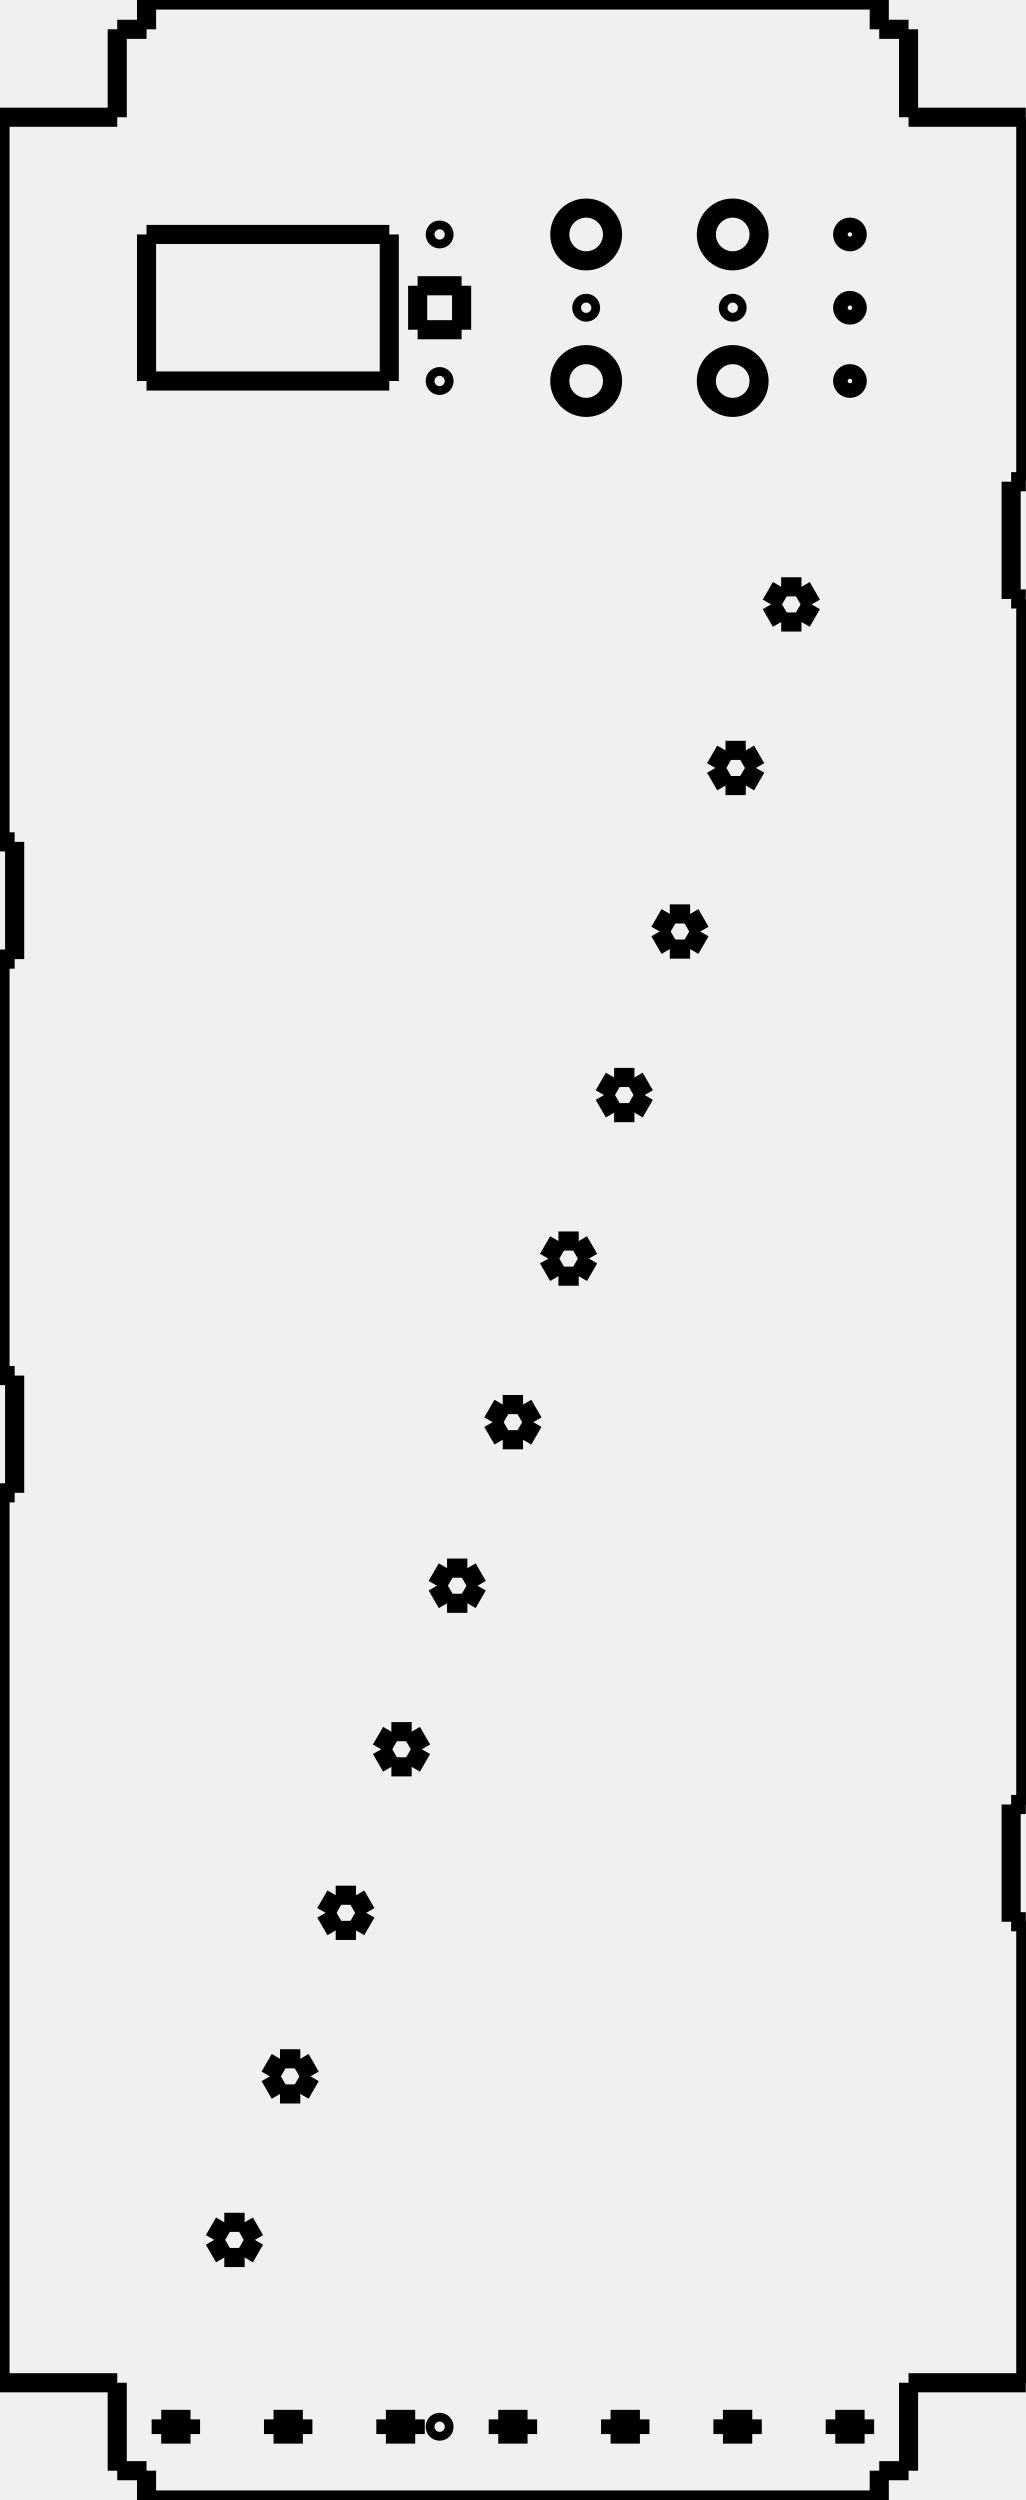
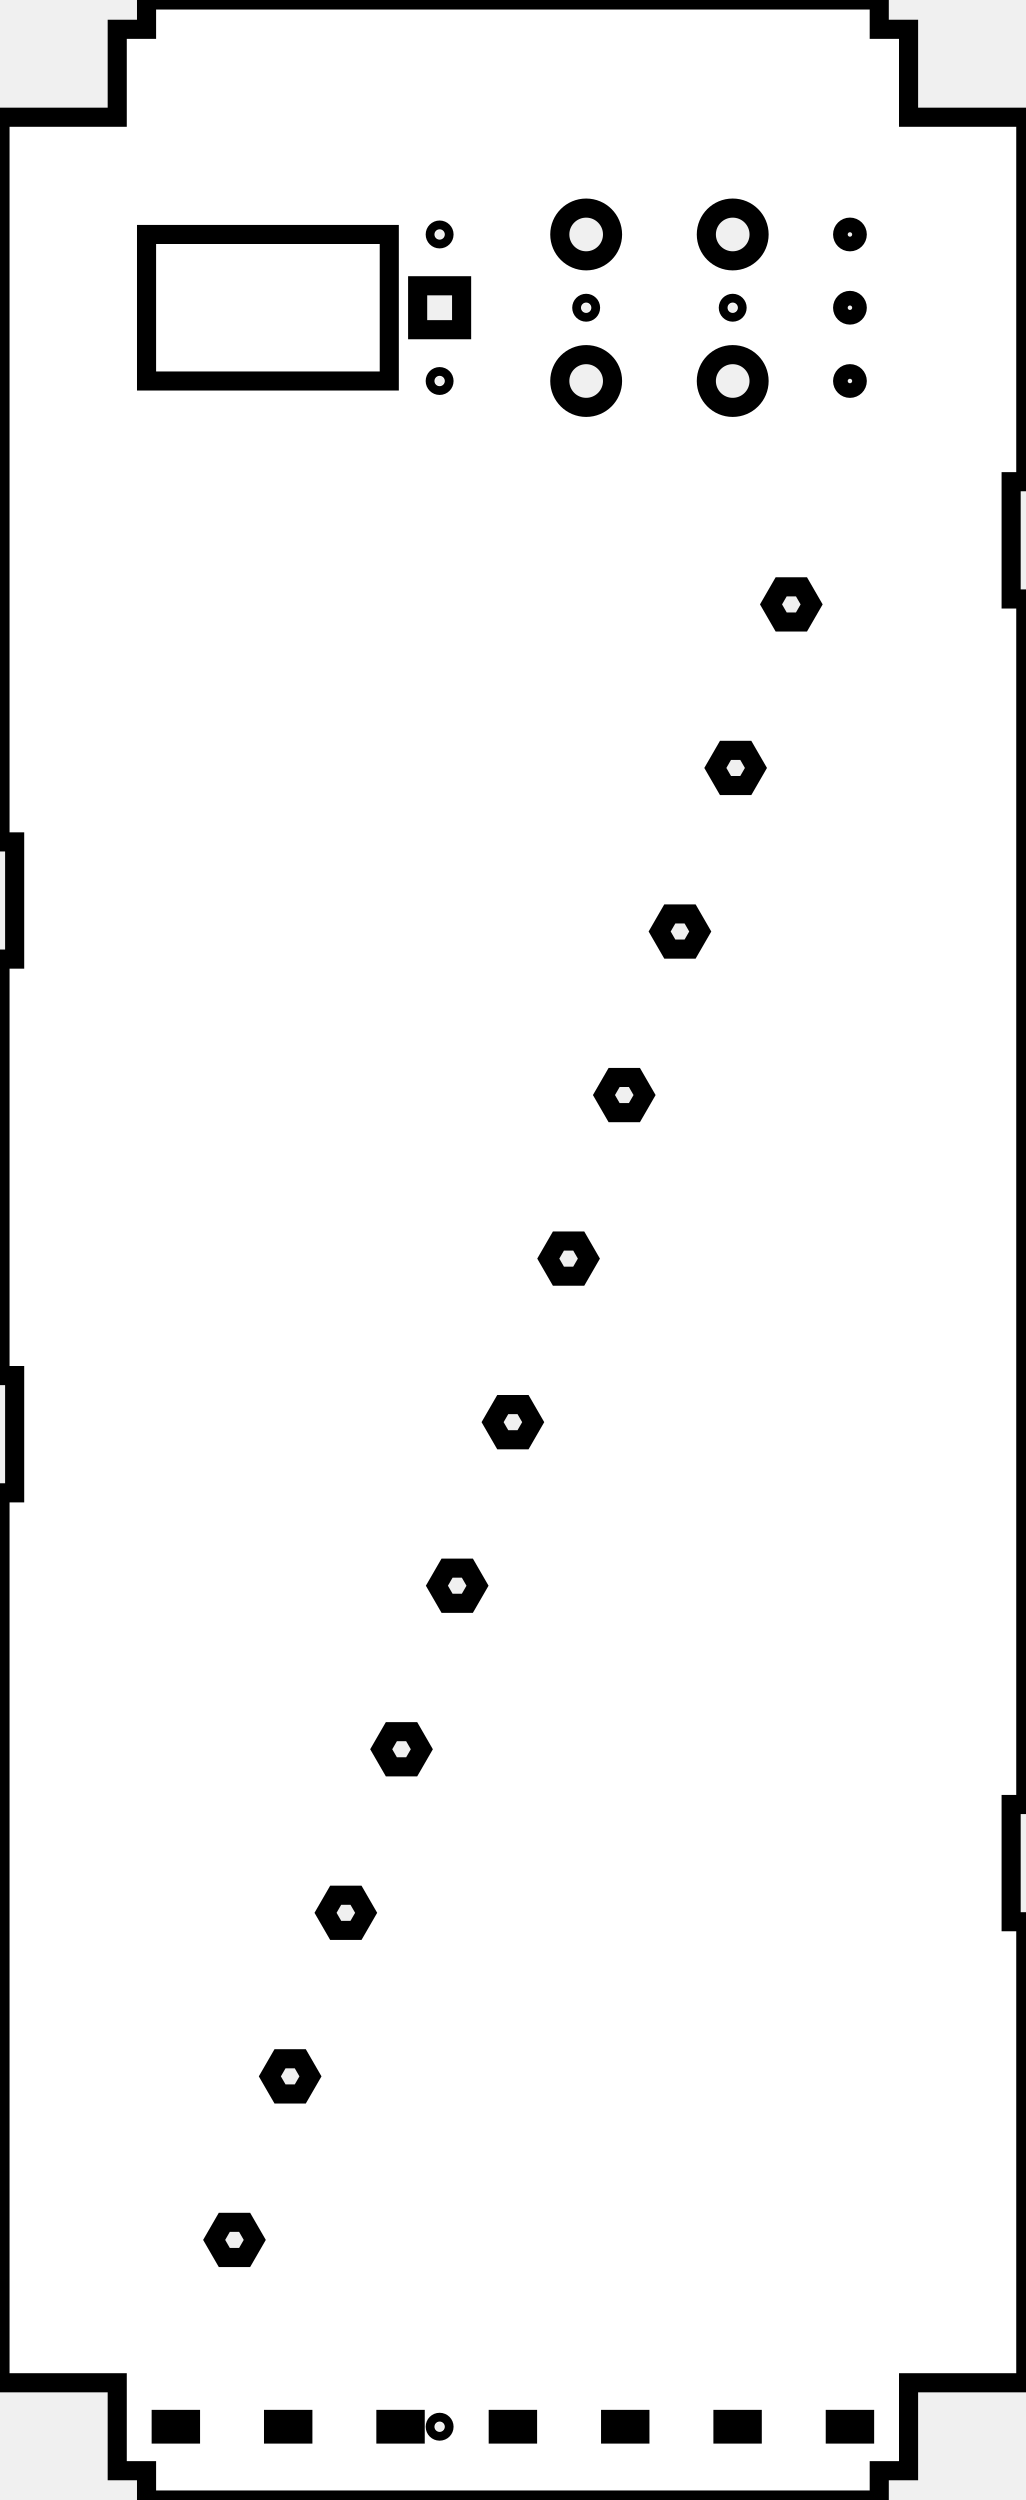
<svg xmlns="http://www.w3.org/2000/svg" viewBox="0 -853 350 853">
  <g stroke="#000000" stroke-width="1%" fill="none">
    <symbol id="point" viewport="-2 -2 2 2">
      <path d="M-2 0 H2 M0 -2 V2 M-1.5 -1.5 L1.5 1.5 M-1.5 1.5 L1.5 -1.5" />
    </symbol>
    <g id="">
-       <path fill="none" stroke="black" d="M50 -853 L300 -853" />
-       <path fill="none" stroke="black" d="M300 -853 L300 -843" />
-       <path fill="none" stroke="black" d="M300 -843 L310 -843" />
-       <path fill="none" stroke="black" d="M310 -843 L310 -813" />
-       <path fill="none" stroke="black" d="M310 -813 L350 -813" />
-       <path fill="none" stroke="black" d="M350 -813 L350 -688.64" />
-       <path fill="none" stroke="black" d="M350 -688.64 L345 -688.64" />
-       <path fill="none" stroke="black" d="M345 -688.64 L345 -648.64" />
-       <path fill="none" stroke="black" d="M345 -648.64 L350 -648.64" />
-       <path fill="none" stroke="black" d="M350 -648.64 L350 -237.304" />
-       <path fill="none" stroke="black" d="M350 -237.304 L345 -237.304" />
-       <path fill="none" stroke="black" d="M345 -237.304 L345 -197.304" />
-       <path fill="none" stroke="black" d="M345 -197.304 L350 -197.304" />
-       <path fill="none" stroke="black" d="M350 -197.304 L350 -40" />
-       <path fill="none" stroke="black" d="M350 -40 L310 -40" />
-       <path fill="none" stroke="black" d="M310 -40 L310 -10" />
-       <path fill="none" stroke="black" d="M310 -10 L300 -10" />
-       <path fill="none" stroke="black" d="M300 -10 L300 0" />
-       <path fill="none" stroke="black" d="M300 0 L50 0" />
-       <path fill="none" stroke="black" d="M50 0 L50 -10" />
-       <path fill="none" stroke="black" d="M50 -10 L40 -10" />
-       <path fill="none" stroke="black" d="M40 -10 L40 -40" />
-       <path fill="none" stroke="black" d="M40 -40 L0 -40" />
-       <path fill="none" stroke="black" d="M0 -40 L0 -343.653" />
-       <path fill="none" stroke="black" d="M0 -343.653 L5 -343.653" />
-       <path fill="none" stroke="black" d="M5 -343.653 L5 -383.653" />
-       <path fill="none" stroke="black" d="M5 -383.653 L0 -383.653" />
-       <path fill="none" stroke="black" d="M0 -383.653 L0 -525.751" />
-       <path fill="none" stroke="black" d="M0 -525.751 L5 -525.751" />
-       <path fill="none" stroke="black" d="M5 -525.751 L5 -565.751" />
-       <path fill="none" stroke="black" d="M5 -565.751 L0 -565.751" />
-       <path fill="none" stroke="black" d="M0 -565.751 L0 -813" />
-       <path fill="none" stroke="black" d="M0 -813 L40 -813" />
-       <path fill="none" stroke="black" d="M40 -813 L40 -843" />
-       <path fill="none" stroke="black" d="M40 -843 L50 -843" />
-       <path fill="none" stroke="black" d="M50 -843 L50 -853" />
-       <path fill="none" stroke="black" d="M50 -773 L132.824 -773" />
-       <path fill="none" stroke="black" d="M132.824 -773 L132.824 -723" />
-       <path fill="none" stroke="black" d="M132.824 -723 L50 -723" />
-       <path fill="none" stroke="black" d="M50 -723 L50 -773" />
-       <circle fill="none" stroke="black" cx="200" cy="-723" r="9" />
-       <circle fill="none" stroke="black" cx="200" cy="-773" r="9" />
-       <circle fill="none" stroke="black" cx="250" cy="-723" r="9" />
-       <circle fill="none" stroke="black" cx="250" cy="-773" r="9" />
-       <path fill="none" stroke="black" d="M157.5 -755.5 L142.5 -755.5" />
-       <path fill="none" stroke="black" d="M142.5 -755.5 L142.5 -740.5" />
-       <path fill="none" stroke="black" d="M142.5 -740.5 L157.5 -740.5" />
-       <path fill="none" stroke="black" d="M157.5 -740.5 L157.5 -755.5" />
-       <path fill="none" stroke="black" d="M76.536 -94.741 L73.072 -88.741" />
-       <path fill="none" stroke="black" d="M73.072 -88.741 L76.536 -82.741" />
-       <path fill="none" stroke="black" d="M76.536 -82.741 L83.464 -82.741" />
-       <path fill="none" stroke="black" d="M83.464 -82.741 L86.928 -88.741" />
-       <path fill="none" stroke="black" d="M86.928 -88.741 L83.464 -94.741" />
-       <path fill="none" stroke="black" d="M83.464 -94.741 L76.536 -94.741" />
-       <path fill="none" stroke="black" d="M95.536 -150.544 L92.072 -144.544" />
-       <path fill="none" stroke="black" d="M92.072 -144.544 L95.536 -138.544" />
-       <path fill="none" stroke="black" d="M95.536 -138.544 L102.464 -138.544" />
-       <path fill="none" stroke="black" d="M102.464 -138.544 L105.928 -144.544" />
-       <path fill="none" stroke="black" d="M105.928 -144.544 L102.464 -150.544" />
-       <path fill="none" stroke="black" d="M102.464 -150.544 L95.536 -150.544" />
-       <path fill="none" stroke="black" d="M114.536 -206.348 L111.072 -200.348" />
-       <path fill="none" stroke="black" d="M111.072 -200.348 L114.536 -194.348" />
-       <path fill="none" stroke="black" d="M114.536 -194.348 L121.464 -194.348" />
-       <path fill="none" stroke="black" d="M121.464 -194.348 L124.928 -200.348" />
-       <path fill="none" stroke="black" d="M124.928 -200.348 L121.464 -206.348" />
-       <path fill="none" stroke="black" d="M121.464 -206.348 L114.536 -206.348" />
-       <path fill="none" stroke="black" d="M133.536 -262.152 L130.072 -256.152" />
-       <path fill="none" stroke="black" d="M130.072 -256.152 L133.536 -250.152" />
-       <path fill="none" stroke="black" d="M133.536 -250.152 L140.464 -250.152" />
-       <path fill="none" stroke="black" d="M140.464 -250.152 L143.928 -256.152" />
-       <path fill="none" stroke="black" d="M143.928 -256.152 L140.464 -262.152" />
-       <path fill="none" stroke="black" d="M140.464 -262.152 L133.536 -262.152" />
-       <path fill="none" stroke="black" d="M152.536 -317.956 L149.072 -311.956" />
-       <path fill="none" stroke="black" d="M149.072 -311.956 L152.536 -305.956" />
-       <path fill="none" stroke="black" d="M152.536 -305.956 L159.464 -305.956" />
-       <path fill="none" stroke="black" d="M159.464 -305.956 L162.928 -311.956" />
-       <path fill="none" stroke="black" d="M162.928 -311.956 L159.464 -317.956" />
-       <path fill="none" stroke="black" d="M159.464 -317.956 L152.536 -317.956" />
-       <path fill="none" stroke="black" d="M171.536 -373.759 L168.072 -367.759" />
-       <path fill="none" stroke="black" d="M168.072 -367.759 L171.536 -361.759" />
-       <path fill="none" stroke="black" d="M171.536 -361.759 L178.464 -361.759" />
-       <path fill="none" stroke="black" d="M178.464 -361.759 L181.928 -367.759" />
-       <path fill="none" stroke="black" d="M181.928 -367.759 L178.464 -373.759" />
-       <path fill="none" stroke="black" d="M178.464 -373.759 L171.536 -373.759" />
-       <path fill="none" stroke="black" d="M190.536 -429.563 L187.072 -423.563" />
-       <path fill="none" stroke="black" d="M187.072 -423.563 L190.536 -417.563" />
-       <path fill="none" stroke="black" d="M190.536 -417.563 L197.464 -417.563" />
-       <path fill="none" stroke="black" d="M197.464 -417.563 L200.928 -423.563" />
-       <path fill="none" stroke="black" d="M200.928 -423.563 L197.464 -429.563" />
-       <path fill="none" stroke="black" d="M197.464 -429.563 L190.536 -429.563" />
-       <path fill="none" stroke="black" d="M209.536 -485.367 L206.072 -479.367" />
-       <path fill="none" stroke="black" d="M206.072 -479.367 L209.536 -473.367" />
-       <path fill="none" stroke="black" d="M209.536 -473.367 L216.464 -473.367" />
-       <path fill="none" stroke="black" d="M216.464 -473.367 L219.928 -479.367" />
-       <path fill="none" stroke="black" d="M219.928 -479.367 L216.464 -485.367" />
-       <path fill="none" stroke="black" d="M216.464 -485.367 L209.536 -485.367" />
-       <path fill="none" stroke="black" d="M228.536 -541.17 L225.072 -535.17" />
-       <path fill="none" stroke="black" d="M225.072 -535.17 L228.536 -529.17" />
-       <path fill="none" stroke="black" d="M228.536 -529.17 L235.464 -529.17" />
-       <path fill="none" stroke="black" d="M235.464 -529.17 L238.928 -535.17" />
-       <path fill="none" stroke="black" d="M238.928 -535.17 L235.464 -541.17" />
-       <path fill="none" stroke="black" d="M235.464 -541.17 L228.536 -541.17" />
-       <path fill="none" stroke="black" d="M247.536 -596.974 L244.072 -590.974" />
-       <path fill="none" stroke="black" d="M244.072 -590.974 L247.536 -584.974" />
-       <path fill="none" stroke="black" d="M247.536 -584.974 L254.464 -584.974" />
-       <path fill="none" stroke="black" d="M254.464 -584.974 L257.928 -590.974" />
-       <path fill="none" stroke="black" d="M257.928 -590.974 L254.464 -596.974" />
-       <path fill="none" stroke="black" d="M254.464 -596.974 L247.536 -596.974" />
-       <path fill="none" stroke="black" d="M266.536 -652.778 L263.072 -646.778" />
-       <path fill="none" stroke="black" d="M263.072 -646.778 L266.536 -640.778" />
-       <path fill="none" stroke="black" d="M266.536 -640.778 L273.464 -640.778" />
-       <path fill="none" stroke="black" d="M273.464 -640.778 L276.928 -646.778" />
-       <path fill="none" stroke="black" d="M276.928 -646.778 L273.464 -652.778" />
-       <path fill="none" stroke="black" d="M273.464 -652.778 L266.536 -652.778" />
-       <path fill="none" stroke="black" d="M55 -22.5 L65 -22.5" />
-       <path fill="none" stroke="black" d="M65 -22.5 L65 -27.5" />
-       <path fill="none" stroke="black" d="M65 -27.5 L55 -27.5" />
-       <path fill="none" stroke="black" d="M55 -27.5 L55 -22.5" />
-       <path fill="none" stroke="black" d="M93.333 -27.5 L93.333 -22.5" />
-       <path fill="none" stroke="black" d="M93.333 -22.5 L103.333 -22.5" />
-       <path fill="none" stroke="black" d="M103.333 -22.5 L103.333 -27.5" />
-       <path fill="none" stroke="black" d="M103.333 -27.5 L93.333 -27.5" />
-       <path fill="none" stroke="black" d="M141.667 -22.5 L141.667 -27.5" />
-       <path fill="none" stroke="black" d="M141.667 -27.5 L131.667 -27.5" />
-       <path fill="none" stroke="black" d="M131.667 -27.5 L131.667 -22.5" />
-       <path fill="none" stroke="black" d="M131.667 -22.5 L141.667 -22.5" />
-       <path fill="none" stroke="black" d="M180 -22.5 L180 -27.5" />
-       <path fill="none" stroke="black" d="M180 -27.5 L170 -27.5" />
-       <path fill="none" stroke="black" d="M170 -27.5 L170 -22.5" />
-       <path fill="none" stroke="black" d="M170 -22.5 L180 -22.5" />
-       <path fill="none" stroke="black" d="M218.333 -22.5 L218.333 -27.5" />
-       <path fill="none" stroke="black" d="M218.333 -27.5 L208.333 -27.5" />
-       <path fill="none" stroke="black" d="M208.333 -27.5 L208.333 -22.5" />
-       <path fill="none" stroke="black" d="M208.333 -22.5 L218.333 -22.5" />
-       <path fill="none" stroke="black" d="M256.667 -22.5 L256.667 -27.5" />
-       <path fill="none" stroke="black" d="M256.667 -27.5 L246.667 -27.5" />
-       <path fill="none" stroke="black" d="M246.667 -27.5 L246.667 -22.5" />
-       <path fill="none" stroke="black" d="M246.667 -22.5 L256.667 -22.5" />
-       <path fill="none" stroke="black" d="M295 -22.5 L295 -27.5" />
-       <path fill="none" stroke="black" d="M295 -27.5 L285 -27.5" />
-       <path fill="none" stroke="black" d="M285 -27.5 L285 -22.5" />
-       <path fill="none" stroke="black" d="M285 -22.5 L295 -22.5" />
-       <circle fill="none" stroke="black" cx="290" cy="-723" r="2.5" />
-       <circle fill="none" stroke="black" cx="290" cy="-748" r="2.5" />
-       <circle fill="none" stroke="black" cx="290" cy="-773" r="2.5" />
-       <circle fill="none" stroke="black" cx="150" cy="-25" r="1.5" />
-       <circle fill="none" stroke="black" cx="150" cy="-723" r="1.5" />
-       <circle fill="none" stroke="black" cx="150" cy="-773" r="1.5" />
-       <circle fill="none" stroke="black" cx="200" cy="-748" r="1.5" />
-       <circle fill="none" stroke="black" cx="250" cy="-748" r="1.5" />
+       <path fill="white" stroke="black" d="M50 -853 L300 -853 L300 -843 L310 -843 L310 -813 L350 -813 L350 -688.64 L345 -688.64 L345 -648.64 L350 -648.64 L350 -237.304 L345 -237.304 L345 -197.304 L350 -197.304 L350 -40 L310 -40 L310 -10 L300 -10 L300 0 L50 0 L50 -10 L40 -10 L40 -40 L0 -40 L0 -343.653 L5 -343.653 L5 -383.653 L0 -383.653 L0 -525.751 L5 -525.751 L5 -565.751 L0 -565.751 L0 -813 L40 -813 L40 -843 L50 -843 L50 -853 Z M50 -773 L132.824 -773 L132.824 -723 L50 -723 L50 -773 Z M209 -723 A9 9 0 1 0 191 -723 A9 9 0 1 0 209 -723 Z M209 -773 A9 9 0 1 0 191 -773 A9 9 0 1 0 209 -773 Z M259 -723 A9 9 0 1 0 241 -723 A9 9 0 1 0 259 -723 Z M259 -773 A9 9 0 1 0 241 -773 A9 9 0 1 0 259 -773 Z M157.5 -755.5 L142.5 -755.5 L142.5 -740.5 L157.5 -740.5 L157.5 -755.5 Z M76.536 -94.741 L73.072 -88.741 L76.536 -82.741 L83.464 -82.741 L86.928 -88.741 L83.464 -94.741 L76.536 -94.741 Z M95.536 -150.544 L92.072 -144.544 L95.536 -138.544 L102.464 -138.544 L105.928 -144.544 L102.464 -150.544 L95.536 -150.544 Z M114.536 -206.348 L111.072 -200.348 L114.536 -194.348 L121.464 -194.348 L124.928 -200.348 L121.464 -206.348 L114.536 -206.348 Z M133.536 -262.152 L130.072 -256.152 L133.536 -250.152 L140.464 -250.152 L143.928 -256.152 L140.464 -262.152 L133.536 -262.152 Z M152.536 -317.956 L149.072 -311.956 L152.536 -305.956 L159.464 -305.956 L162.928 -311.956 L159.464 -317.956 L152.536 -317.956 Z M171.536 -373.759 L168.072 -367.759 L171.536 -361.759 L178.464 -361.759 L181.928 -367.759 L178.464 -373.759 L171.536 -373.759 Z M190.536 -429.563 L187.072 -423.563 L190.536 -417.563 L197.464 -417.563 L200.928 -423.563 L197.464 -429.563 L190.536 -429.563 Z M209.536 -485.367 L206.072 -479.367 L209.536 -473.367 L216.464 -473.367 L219.928 -479.367 L216.464 -485.367 L209.536 -485.367 Z M228.536 -541.17 L225.072 -535.17 L228.536 -529.17 L235.464 -529.17 L238.928 -535.17 L235.464 -541.17 L228.536 -541.17 Z M247.536 -596.974 L244.072 -590.974 L247.536 -584.974 L254.464 -584.974 L257.928 -590.974 L254.464 -596.974 L247.536 -596.974 Z M266.536 -652.778 L263.072 -646.778 L266.536 -640.778 L273.464 -640.778 L276.928 -646.778 L273.464 -652.778 L266.536 -652.778 Z M55 -22.5 L65 -22.5 L65 -27.5 L55 -27.5 L55 -22.5 Z M93.333 -27.5 L93.333 -22.5 L103.333 -22.5 L103.333 -27.5 L93.333 -27.5 Z M141.667 -22.5 L141.667 -27.5 L131.667 -27.5 L131.667 -22.5 L141.667 -22.5 Z M180 -22.5 L180 -27.5 L170 -27.5 L170 -22.5 L180 -22.5 Z M218.333 -22.5 L218.333 -27.5 L208.333 -27.5 L208.333 -22.5 L218.333 -22.5 Z M256.667 -22.5 L256.667 -27.5 L246.667 -27.5 L246.667 -22.5 L256.667 -22.5 Z M295 -22.5 L295 -27.5 L285 -27.5 L285 -22.5 L295 -22.5 Z M292.5 -723 A2.5 2.5 0 1 0 287.5 -723 A2.5 2.5 0 1 0 292.5 -723 Z M292.5 -748 A2.5 2.5 0 1 0 287.5 -748 A2.5 2.5 0 1 0 292.5 -748 Z M292.5 -773 A2.5 2.5 0 1 0 287.5 -773 A2.5 2.5 0 1 0 292.5 -773 Z M151.5 -25 A1.5 1.5 0 1 0 148.5 -25 A1.5 1.5 0 1 0 151.5 -25 Z M151.5 -723 A1.5 1.5 0 1 0 148.5 -723 A1.5 1.5 0 1 0 151.5 -723 Z M151.5 -773 A1.5 1.5 0 1 0 148.5 -773 A1.5 1.5 0 1 0 151.5 -773 Z M201.5 -748 A1.5 1.5 0 1 0 198.5 -748 A1.5 1.5 0 1 0 201.5 -748 Z M251.5 -748 A1.5 1.5 0 1 0 248.5 -748 A1.5 1.5 0 1 0 251.5 -748 Z" />
    </g>
  </g>
</svg>
